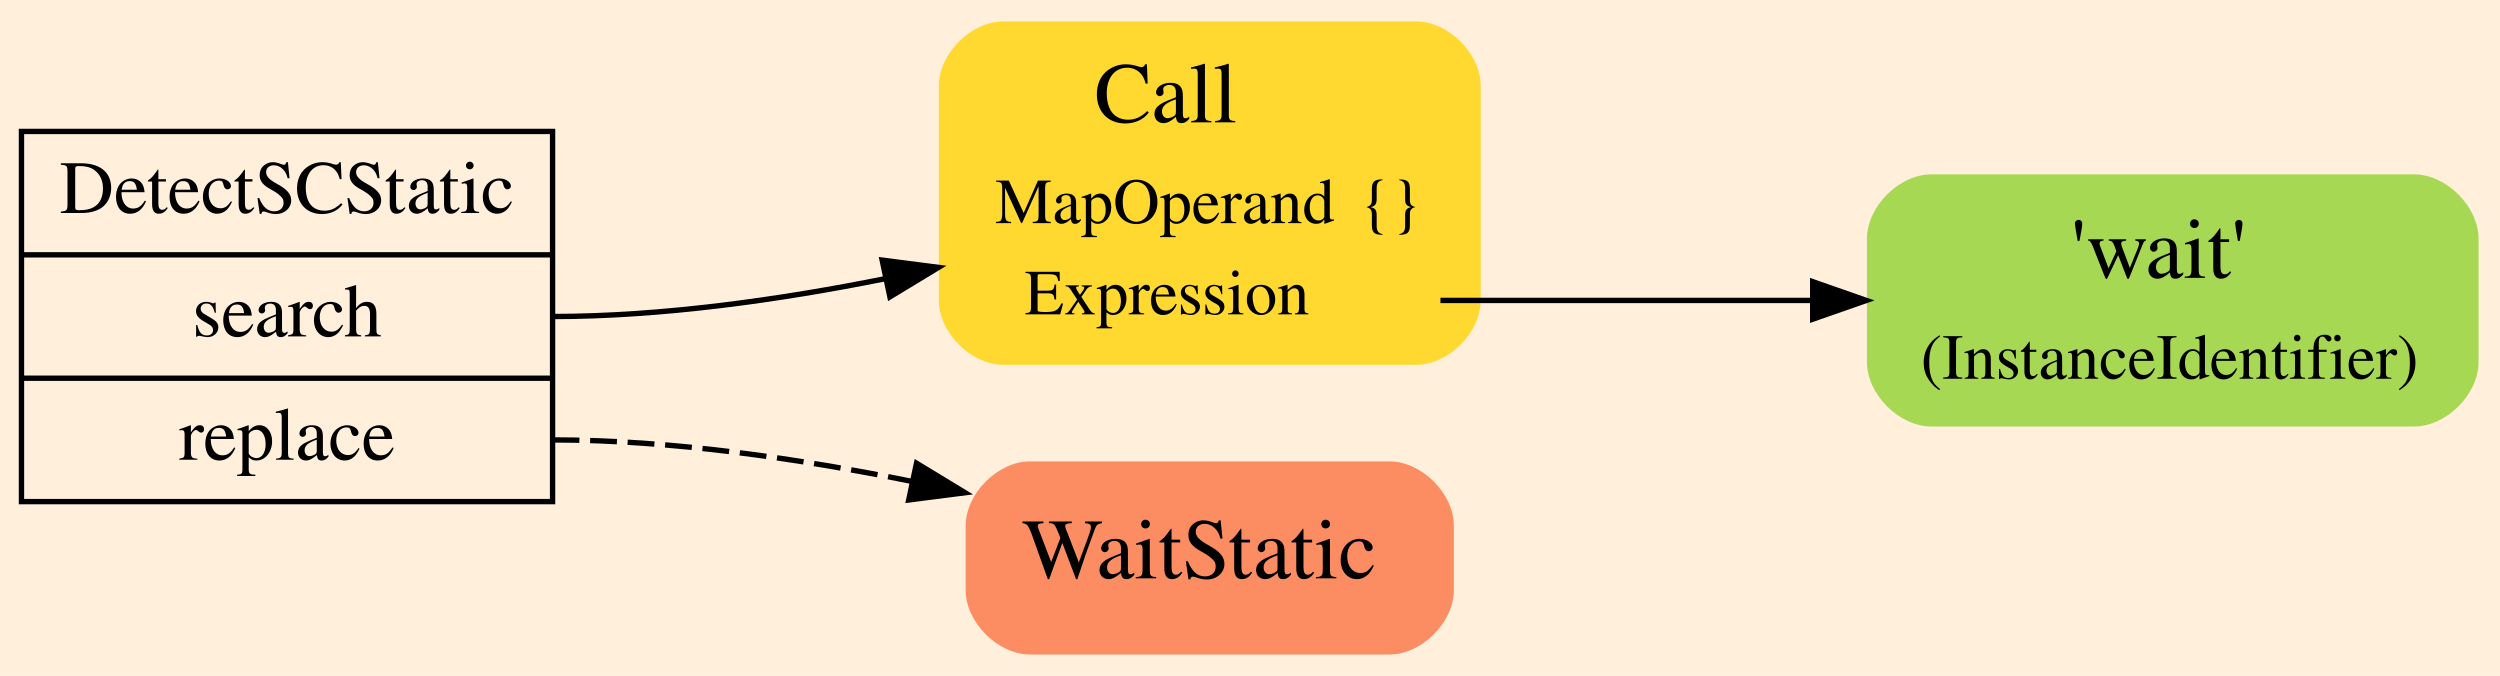
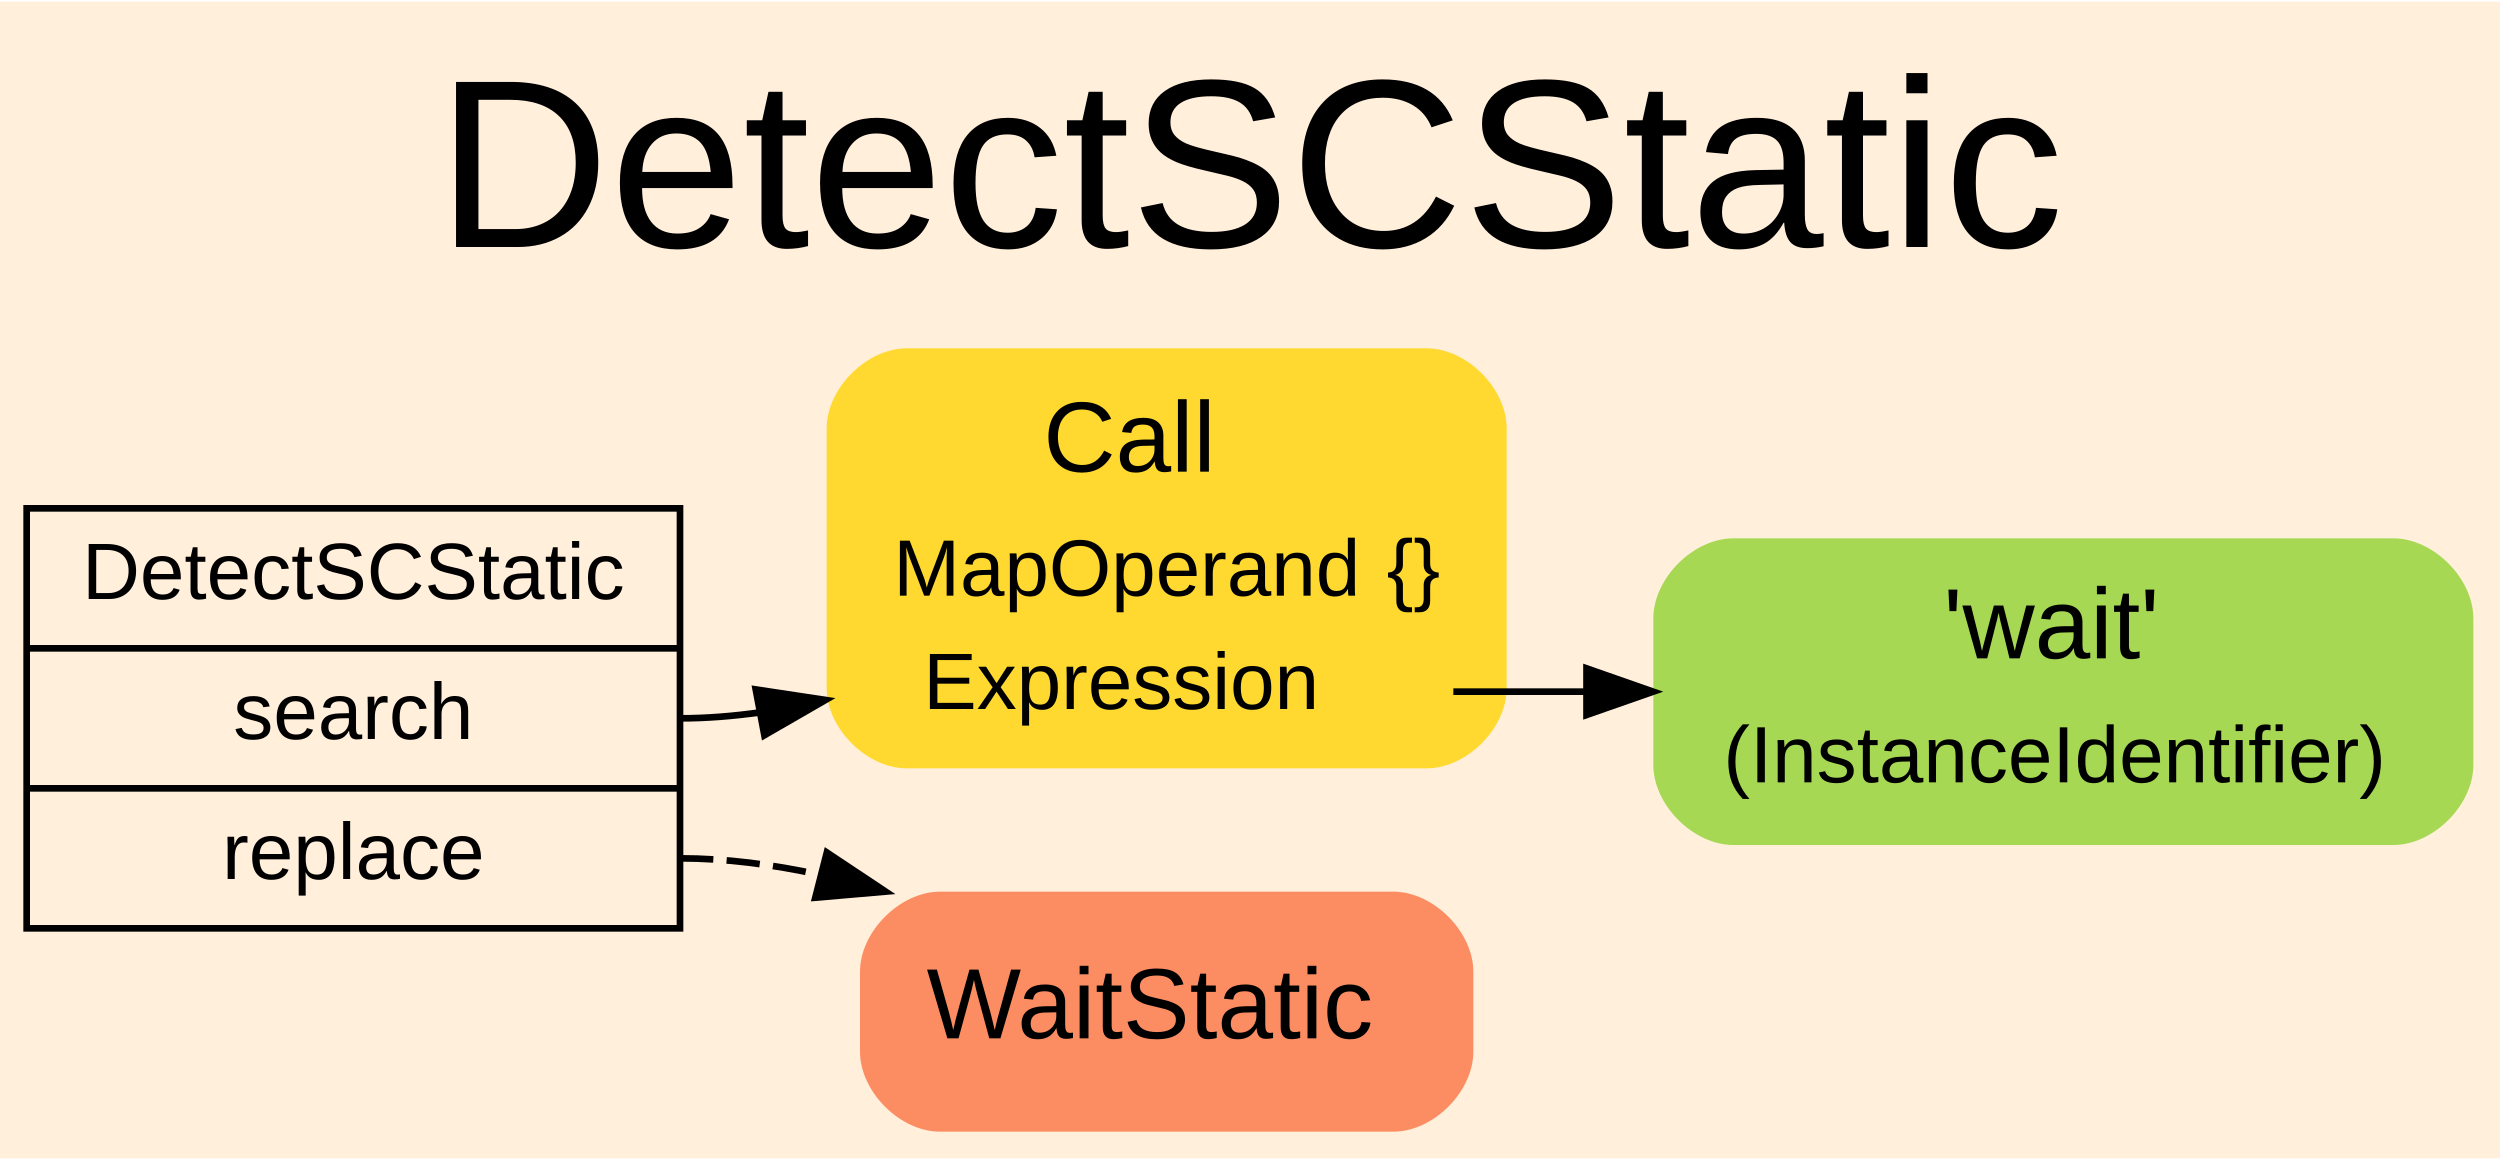
- <svg xmlns="http://www.w3.org/2000/svg" width="466pt" height="126pt" viewBox="0.00 0.00 466.00 126.00">
-   <g id="graph0" class="graph" transform="scale(1 1) rotate(0) translate(4 122)">
-     <polygon fill="#ffefdb" stroke="transparent" points="-4,4 -4,-122 462,-122 462,4 -4,4" />
+ <svg xmlns="http://www.w3.org/2000/svg" width="375pt" height="174pt" viewBox="0.00 0.00 375.00 173.50">
+   <g id="graph0" class="graph" transform="scale(1 1) rotate(0) translate(4 169.5)">
+     <polygon fill="#ffefdb" stroke="transparent" points="-4,4 -4,-169.5 371,-169.5 371,4 -4,4" />
+     <text text-anchor="middle" x="183.5" y="-132.7" font-family="Arial" font-size="36.00" fill="#000000">DetectSCStatic</text>
    <g id="node1" class="node">
-       <polygon fill="#ffefdb" stroke="#000000" points="0,-28.5 0,-97.5 99,-97.5 99,-28.5 0,-28.5" />
-       <text text-anchor="middle" x="49.5" y="-82.3" font-family="Times,serif" font-size="14.00" fill="#000000">DetectSCStatic</text>
-       <polyline fill="none" stroke="#000000" points="0,-74.5 99,-74.5 " />
-       <text text-anchor="middle" x="49.5" y="-59.3" font-family="Times,serif" font-size="14.00" fill="#000000">search</text>
-       <polyline fill="none" stroke="#000000" points="0,-51.5 99,-51.5 " />
-       <text text-anchor="middle" x="49.5" y="-36.3" font-family="Times,serif" font-size="14.00" fill="#000000">replace</text>
+       <polygon fill="#ffefdb" stroke="#000000" points="0,-30.5 0,-93.5 98,-93.5 98,-30.5 0,-30.5" />
+       <text text-anchor="middle" x="49" y="-79.9" font-family="Arial" font-size="12.00" fill="#000000">DetectSCStatic</text>
+       <polyline fill="none" stroke="#000000" points="0,-72.5 98,-72.5 " />
+       <text text-anchor="middle" x="49" y="-58.9" font-family="Arial" font-size="12.00" fill="#000000">search</text>
+       <polyline fill="none" stroke="#000000" points="0,-51.5 98,-51.5 " />
+       <text text-anchor="middle" x="49" y="-37.9" font-family="Arial" font-size="12.00" fill="#000000">replace</text>
    </g>
    <g id="node2" class="node">
-       <path fill="#ffd92f" stroke="transparent" d="M260,-118C260,-118 183,-118 183,-118 177,-118 171,-112 171,-106 171,-106 171,-66 171,-66 171,-60 177,-54 183,-54 183,-54 260,-54 260,-54 266,-54 272,-60 272,-66 272,-66 272,-106 272,-106 272,-112 266,-118 260,-118" />
-       <text text-anchor="start" x="200" y="-99.2" font-family="Times,serif" font-size="16.00" fill="#000000">Call</text>
-       <text text-anchor="start" x="181.5" y="-80.4" font-family="Times,serif" font-size="12.00" fill="#000000">MapOperand</text>
-       <text text-anchor="start" x="249.5" y="-80.4" font-family="Times,serif" font-size="12.00" fill="#000000">{}</text>
-       <text text-anchor="start" x="187" y="-63.4" font-family="Times,serif" font-size="12.00" fill="#000000">Expression</text>
+       <path fill="#ffd92f" stroke="transparent" d="M210,-117.5C210,-117.5 132,-117.5 132,-117.5 126,-117.5 120,-111.5 120,-105.5 120,-105.5 120,-66.5 120,-66.5 120,-60.5 126,-54.5 132,-54.5 132,-54.5 210,-54.5 210,-54.5 216,-54.5 222,-60.5 222,-66.5 222,-66.5 222,-105.5 222,-105.5 222,-111.5 216,-117.5 210,-117.5" />
+       <text text-anchor="start" x="152.5" y="-99" font-family="Arial" font-size="15.00" fill="#000000">Call</text>
+       <text text-anchor="start" x="130" y="-80.4" font-family="Arial" font-size="12.00" fill="#000000">MapOperand</text>
+       <text text-anchor="start" x="204" y="-80.4" font-family="Arial" font-size="12.00" fill="#000000">{}</text>
+       <text text-anchor="start" x="134.5" y="-63.4" font-family="Arial" font-size="12.00" fill="#000000">Expression</text>
    </g>
    <g id="edge1" class="edge">
-       <path fill="none" stroke="#000000" d="M99,-63C119.362,-63 141.305,-66.108 160.917,-70.038" />
-       <polygon fill="#000000" stroke="#000000" points="160.432,-73.513 170.939,-72.156 161.879,-66.664 160.432,-73.513" />
+       <path fill="none" stroke="#000000" d="M98,-62C101.94,-62 105.942,-62.319 109.94,-62.884" />
+       <polygon fill="#000000" stroke="#000000" points="109.354,-66.336 119.83,-64.753 110.654,-59.457 109.354,-66.336" />
    </g>
    <g id="node4" class="node">
-       <path fill="#fc8d62" stroke="transparent" d="M255,-36C255,-36 188,-36 188,-36 182,-36 176,-30 176,-24 176,-24 176,-12 176,-12 176,-6 182,0 188,0 188,0 255,0 255,0 261,0 267,-6 267,-12 267,-12 267,-24 267,-24 267,-30 261,-36 255,-36" />
-       <text text-anchor="start" x="186.5" y="-14.2" font-family="Times,serif" font-size="16.00" fill="#000000">WaitStatic</text>
+       <path fill="#fc8d62" stroke="transparent" d="M205,-36C205,-36 137,-36 137,-36 131,-36 125,-30 125,-24 125,-24 125,-12 125,-12 125,-6 131,0 137,0 137,0 205,0 205,0 211,0 217,-6 217,-12 217,-12 217,-24 217,-24 217,-30 211,-36 205,-36" />
+       <text text-anchor="start" x="135" y="-14" font-family="Arial" font-size="15.00" fill="#000000">WaitStatic</text>
    </g>
    <g id="edge2" class="edge">
-       <path fill="none" stroke="#000000" stroke-dasharray="5,2" d="M99,-40C121.097,-40 145.088,-36.489 165.934,-32.273" />
-       <polygon fill="#000000" stroke="#000000" points="166.838,-35.659 175.893,-30.158 165.384,-28.811 166.838,-35.659" />
+       <path fill="none" stroke="#000000" stroke-dasharray="5,2" d="M98,-41C104.874,-41 111.951,-40.061 118.869,-38.562" />
+       <polygon fill="#000000" stroke="#000000" points="120.026,-41.879 128.847,-36.009 118.291,-35.097 120.026,-41.879" />
    </g>
    <g id="node3" class="node">
-       <path fill="#a6d854" stroke="transparent" d="M446,-89.5C446,-89.5 356,-89.5 356,-89.5 350,-89.5 344,-83.5 344,-77.5 344,-77.5 344,-54.5 344,-54.5 344,-48.5 350,-42.5 356,-42.5 356,-42.5 446,-42.5 446,-42.5 452,-42.5 458,-48.5 458,-54.5 458,-54.5 458,-77.5 458,-77.5 458,-83.5 452,-89.5 446,-89.5" />
-       <text text-anchor="start" x="382" y="-70.2" font-family="Times,serif" font-size="16.00" fill="#000000">'wait'</text>
-       <text text-anchor="start" x="354" y="-51.4" font-family="Times,serif" font-size="12.00" fill="#000000">(InstanceIdentifier)</text>
+       <path fill="#a6d854" stroke="transparent" d="M355,-89C355,-89 256,-89 256,-89 250,-89 244,-83 244,-77 244,-77 244,-55 244,-55 244,-49 250,-43 256,-43 256,-43 355,-43 355,-43 361,-43 367,-49 367,-55 367,-55 367,-77 367,-77 367,-83 361,-89 355,-89" />
+       <text text-anchor="start" x="287.5" y="-71" font-family="Arial" font-size="15.00" fill="#000000">'wait'</text>
+       <text text-anchor="start" x="254.5" y="-52.4" font-family="Arial" font-size="12.00" fill="#000000">(InstanceIdentifier)</text>
    </g>
    <g id="edge3" class="edge">
-       <path fill="none" stroke="#000000" d="M264.5,-66C287.004,-66 311.594,-66 333.627,-66" />
-       <polygon fill="#000000" stroke="#000000" points="333.885,-69.5 343.885,-66 333.884,-62.5 333.885,-69.5" />
+       <path fill="none" stroke="#000000" d="M214,-66C220.359,-66 226.967,-66 233.59,-66" />
+       <polygon fill="#000000" stroke="#000000" points="233.977,-69.5 243.977,-66 233.977,-62.5 233.977,-69.5" />
    </g>
  </g>
</svg>
